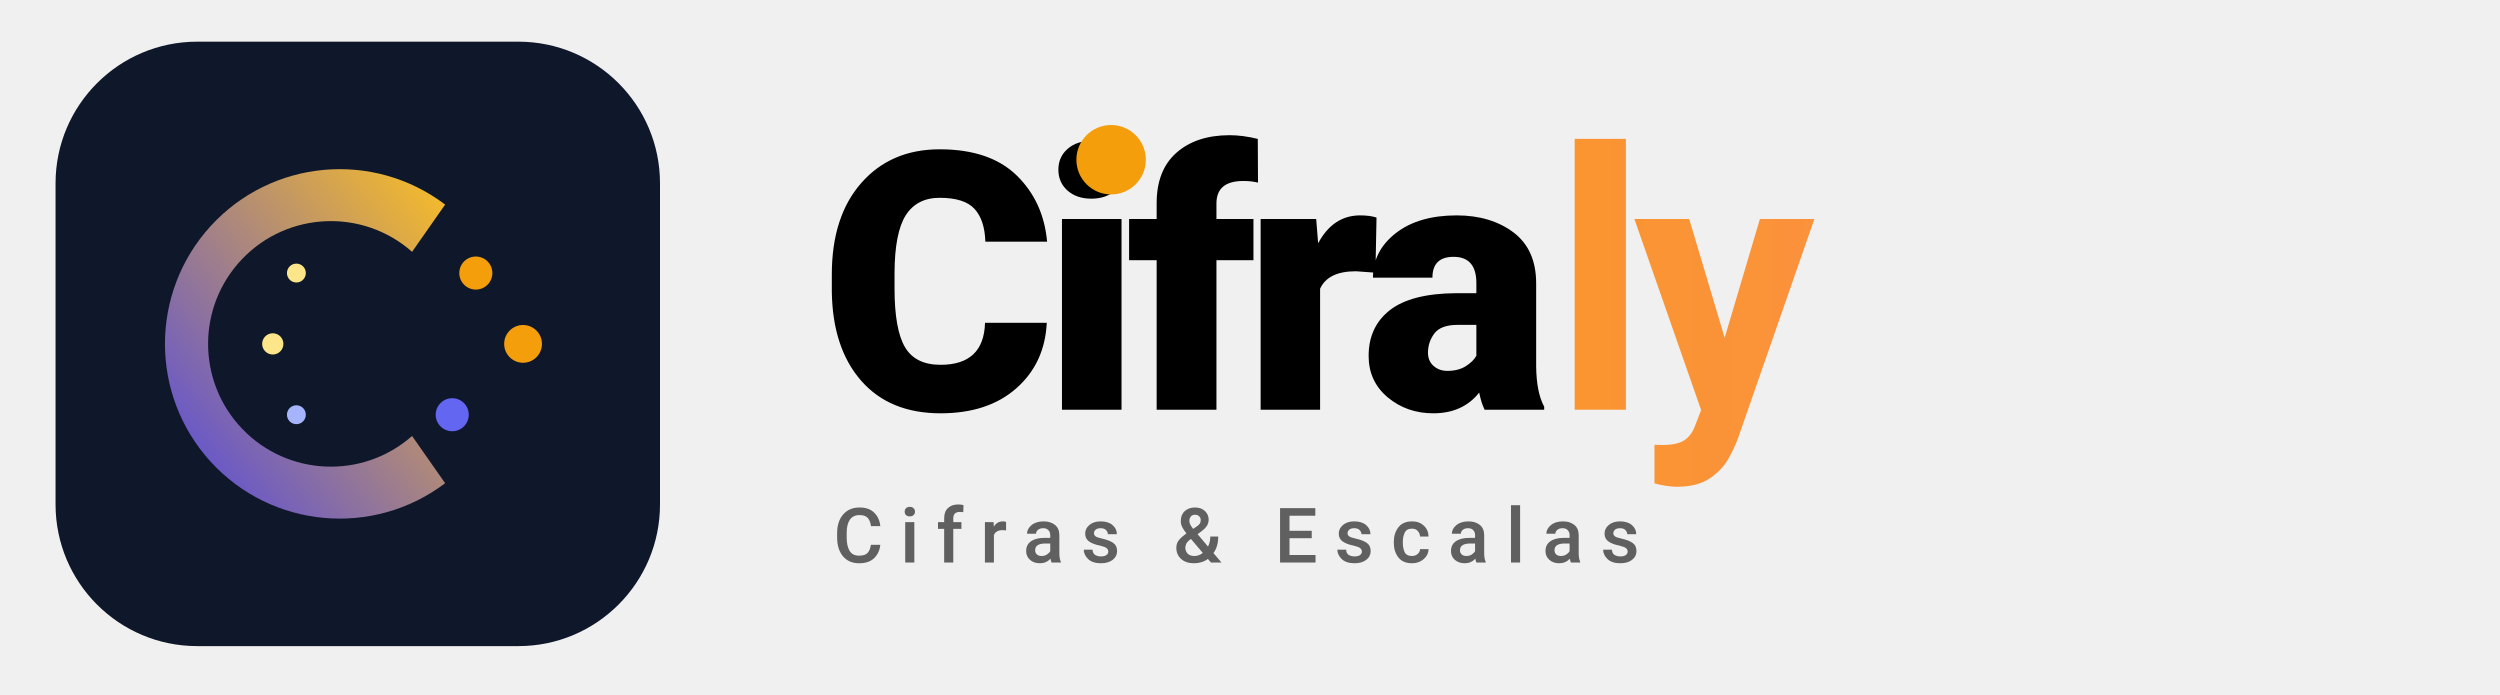
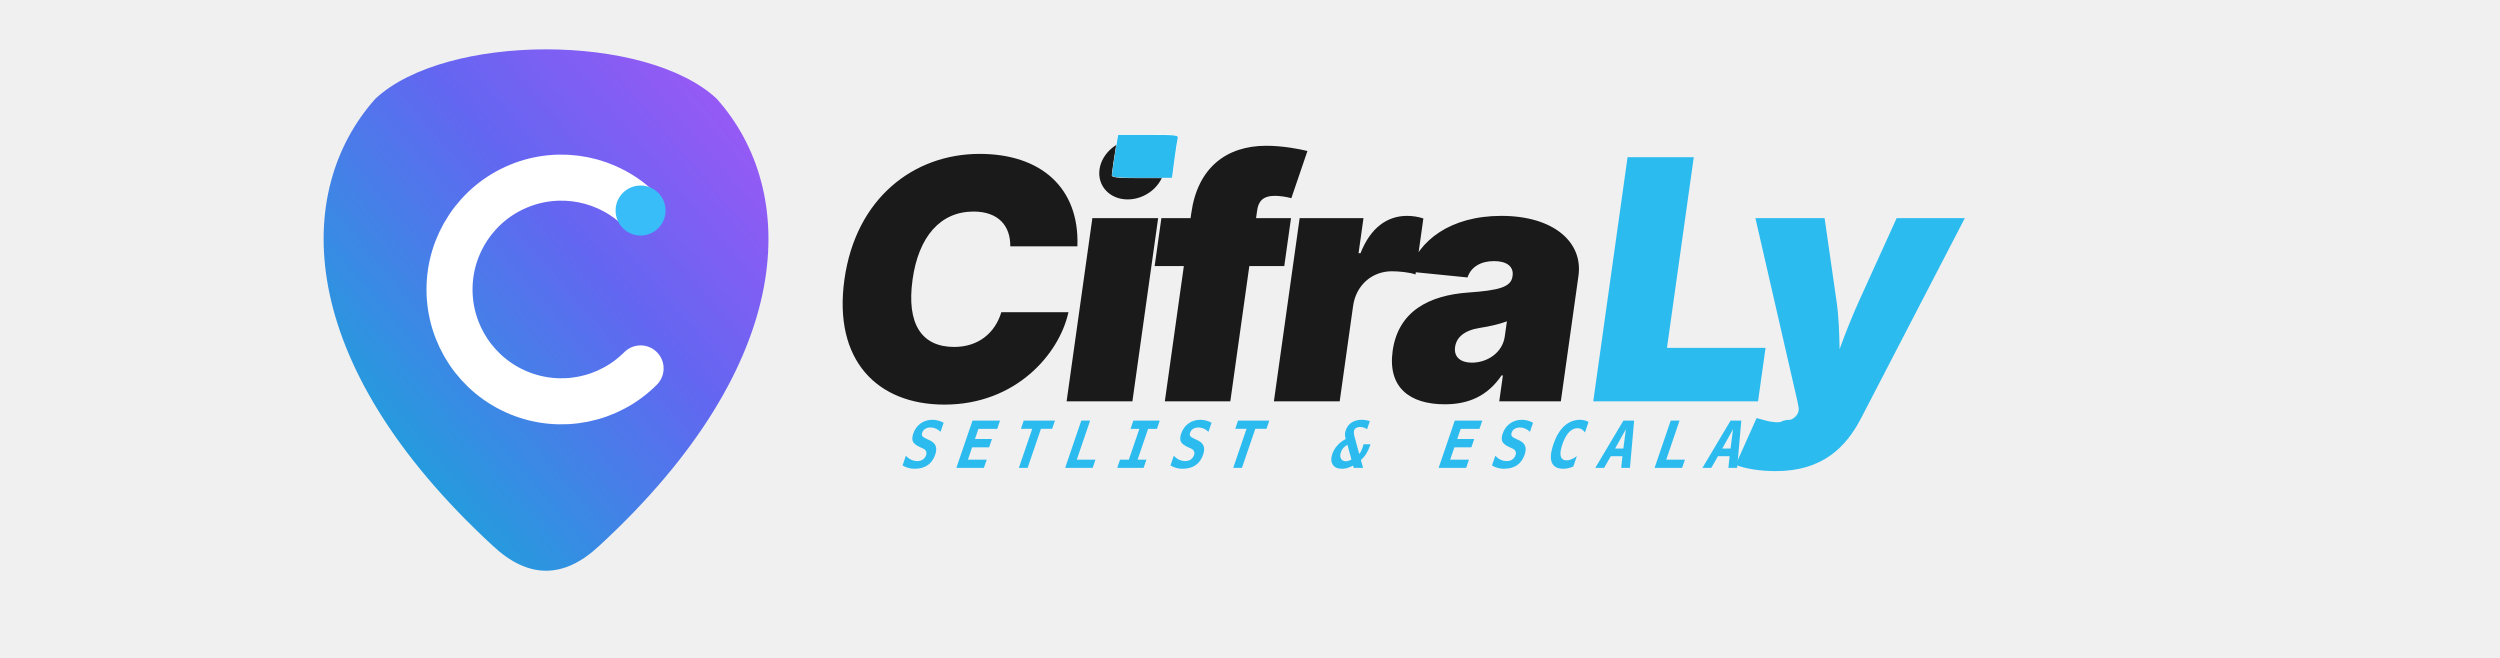
- <svg xmlns="http://www.w3.org/2000/svg" viewBox="0 0 360 100" width="100%" height="100%" style="overflow: visible;">
+ <svg xmlns="http://www.w3.org/2000/svg" viewBox="0 0 380 100" width="100%" height="100%" style="overflow: visible;">
  <defs>
-     <linearGradient id="cifralyIconGrad" x1="0%" y1="0%" x2="100%" y2="100%">
-       <stop offset="0%" stop-color="#F59E0B" />
-       <stop offset="48%" stop-color="#EC4899" />
-       <stop offset="100%" stop-color="#4F46E5" />
+     <linearGradient id="cifralyPickGrad" x1="5.318" y1="83.758" x2="82.727" y2="6.349" gradientTransform="matrix(0.8734641,0,0,1.023782,44.54627,1)" gradientUnits="userSpaceOnUse">
+       <stop offset="0%" stop-color="#06B6D4" />
+       <stop offset="60%" stop-color="#6366F1" />
+       <stop offset="100%" stop-color="#A855F7" />
    </linearGradient>
-     <linearGradient id="cifralyArcGrad" x1="0%" y1="100%" x2="100%" y2="0%">
-       <stop offset="0%" stop-color="#4F46E5" />
-       <stop offset="100%" stop-color="#FBBF24" />
-     </linearGradient>
-     <linearGradient id="cifralyTextLyGrad" x1="0%" y1="0%" x2="100%" y2="0%">
-       <stop offset="0%" stop-color="#F59E0B" />
-       <stop offset="100%" stop-color="#FB923C" />
+     <linearGradient id="pickGrad2" href="#cifralyPickGrad" />
+     <linearGradient id="cifralyTextGrad" x1="0" y1="0" x2="1" y2="0">
+       <stop offset="0%" stop-color="#06B6D4" />
+       <stop offset="100%" stop-color="#38BDF8" />
    </linearGradient>
    <style>
-       .cifraly-brand-root { font-family: system-ui, -apple-system, BlinkMacSystemFont, 'Segoe UI', Roboto, sans-serif; }
-       .cifraly-text-main { font-weight: 800; font-size: 52px; fill: currentColor; letter-spacing: -0.04em; }
-       .cifraly-text-suffix { font-weight: 700; font-size: 52px; fill: #F59E0B; fill: url(#cifralyTextLyGrad); letter-spacing: -0.04em; }
-       .cifraly-tagline { font-weight: 500; font-size: 11px; fill: currentColor; opacity: 0.6; letter-spacing: 0.22em; text-transform: uppercase; }
+       .cifraly-font-main {
+         font-family: 'Space Grotesk', 'Plus Jakarta Sans', 'Montserrat', system-ui, -apple-system, sans-serif;
+         font-size: 51px;
+         font-weight: 900;
+         letter-spacing: -0.05em;
+         text-transform: uppercase;
+       }
+       .cifraly-font-sub {
+         font-family: 'Space Grotesk', 'Plus Jakarta Sans', system-ui, monospace;
+         font-size: 10px;
+         font-weight: 700;
+         letter-spacing: 0.28em;
+         fill: #06B6D4;
+         text-transform: uppercase;
+       }
    </style>
  </defs>
-   <g class="cifraly-brand-root">
-     <g transform="translate(8, 6) scale(0.17)">
-       <rect width="512" height="512" rx="120" fill="#0F172A" />
-       <path d="M 330 138 A 148 148 0 1 0 330 374 L 302 334 A 104 104 0 1 1 302 178 Z" fill="url(#cifralyArcGrad)" />
-       <path d="M 204 196 L 356 196" stroke="url(#cifralyIconGrad)" stroke-width="22" stroke-linecap="round" />
-       <circle cx="356" cy="196" r="14" fill="#F59E0B" />
-       <circle cx="204" cy="196" r="8" fill="#FDE68A" />
-       <path d="M 184 256 L 396 256" stroke="url(#cifralyIconGrad)" stroke-width="24" stroke-linecap="round" />
-       <circle cx="396" cy="256" r="16" fill="#F59E0B" />
-       <circle cx="184" cy="256" r="9" fill="#FDE68A" />
-       <path d="M 204 316 L 336 316" stroke="url(#cifralyIconGrad)" stroke-width="22" stroke-linecap="round" />
-       <circle cx="336" cy="316" r="14" fill="#6366F1" />
-       <circle cx="204" cy="316" r="8" fill="#A5B4FC" />
-     </g>
-     <g transform="translate(118, 59)">
-       <text class="cifraly-text-main" x="0" y="0">Cifra<tspan class="cifraly-text-suffix" fill="url(#cifralyTextLyGrad)">ly</tspan>
+   <path d="M 57.066,15 C 67.796,5 98.2,5 108.931,15 121.451,29 121.451,55 91.047,83 85.681,88 80.316,88 74.95,83 44.546,55 44.546,29 57.066,15 Z" fill="url(#cifralyPickGrad)" style="fill:url(#cifralyPickGrad);stroke-width:0.946" />
+   <g transform="translate(23.3688,-8)">
+     <path d="m 74,40 a 17,17 0 1 0 0,24" fill="none" stroke="#ffffff" stroke-width="7" stroke-linecap="round" />
+     <circle cx="74" cy="40" r="3.8" fill="#38bdf8" />
+   </g>
+   <g transform="translate(124,61)">
+     <g transform="skewX(-8)">
+       <text class="cifraly-font-main" x="0" y="0" style="fill:#2cbbef;fill-opacity:1">
+         <tspan style="fill:#1a1a1a">Cifra</tspan>Ly
      </text>
-       <circle cx="42" cy="-36" r="5" fill="#F59E0B" />
-       <text class="cifraly-tagline" x="2" y="22">Cifras &amp; Escalas</text>
+       <g transform="matrix(0.9088207,0,0.01281442,1,1.414389,13)" style="fill:#2cbbef;fill-opacity:1">
+         <text class="cifraly-font-sub" x="12.87" y="-2.931" transform="matrix(1.016068,0,-0.2315455,0.9841859,0,0)" style="fill:#2cbbef;fill-opacity:1;stroke-width:0.919">SETLIST &amp; ESCALAS</text>
+       </g>
+       <path style="fill:#2cbbef;fill-opacity:1;fill-rule:evenodd;stroke:#ffffff;stroke-width:0.112;stroke-linecap:round;stroke-linejoin:round;paint-order:stroke fill markers" d="m 40.221,-34.345 c -0.047,-0.35 -0.035,-3.076 0.023,-5.183 l 0.026,-0.963 h 4.597 c 4.237,0 4.591,0.041 4.523,0.518 -0.041,0.285 -0.063,1.751 -0.048,3.258 l 0.026,2.74 h -4.549 c -3.443,0 -4.561,-0.09 -4.599,-0.37 z" />
    </g>
  </g>
</svg>
